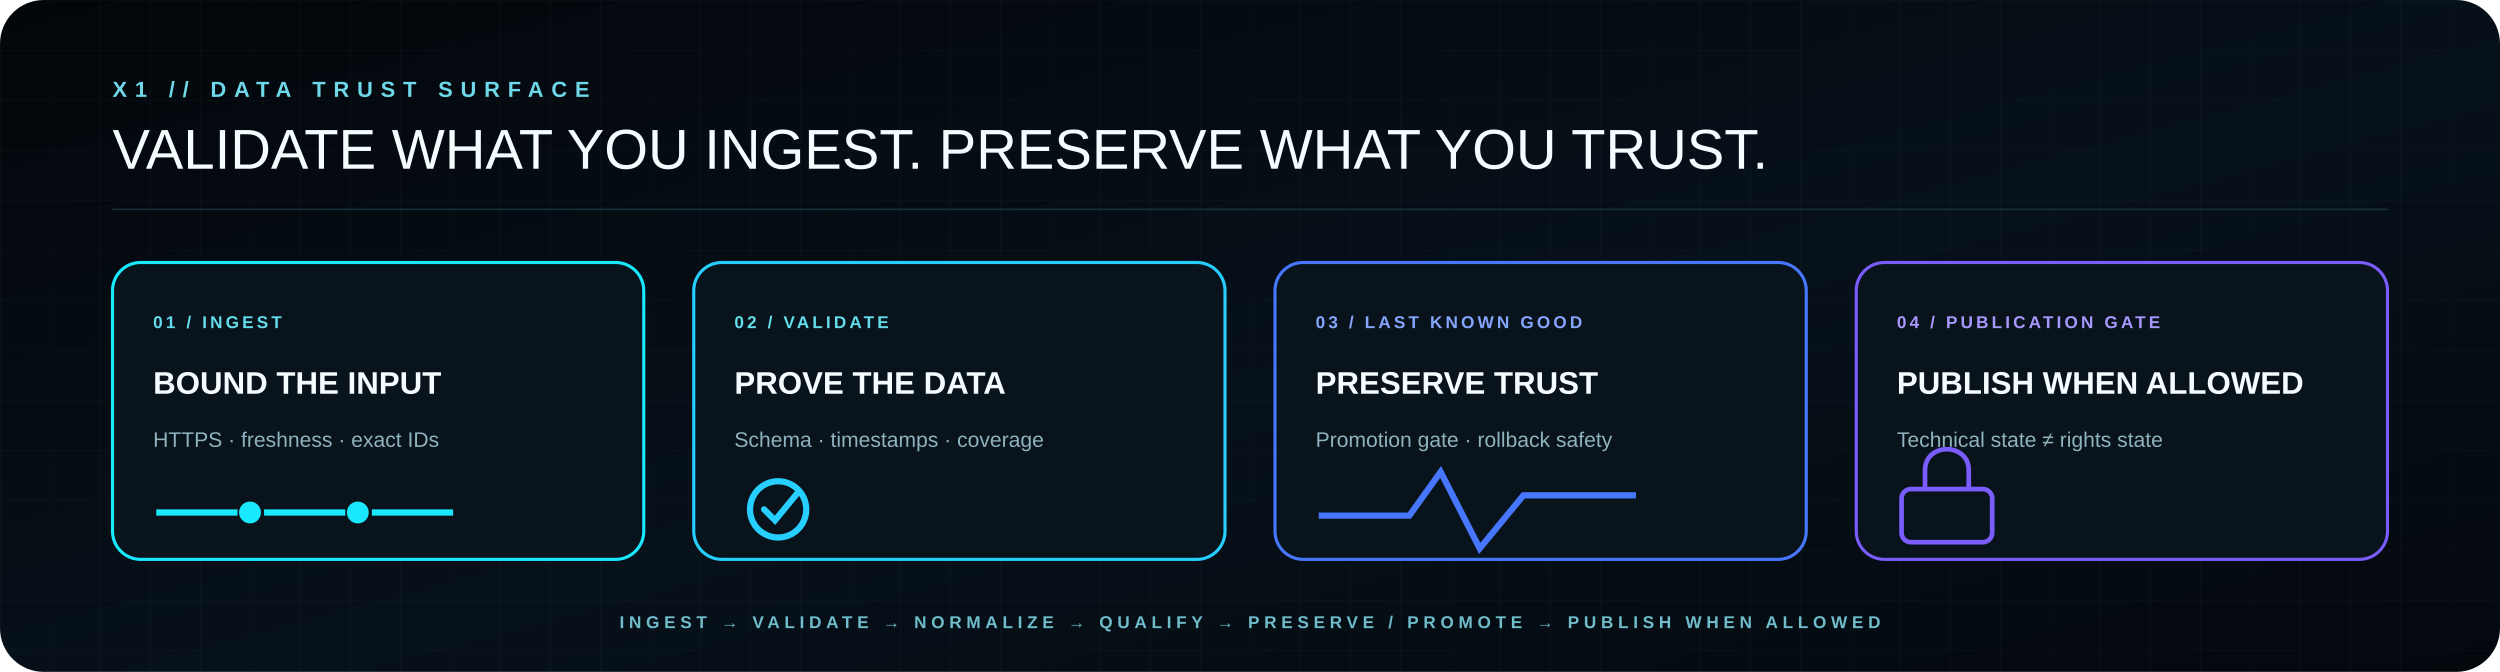
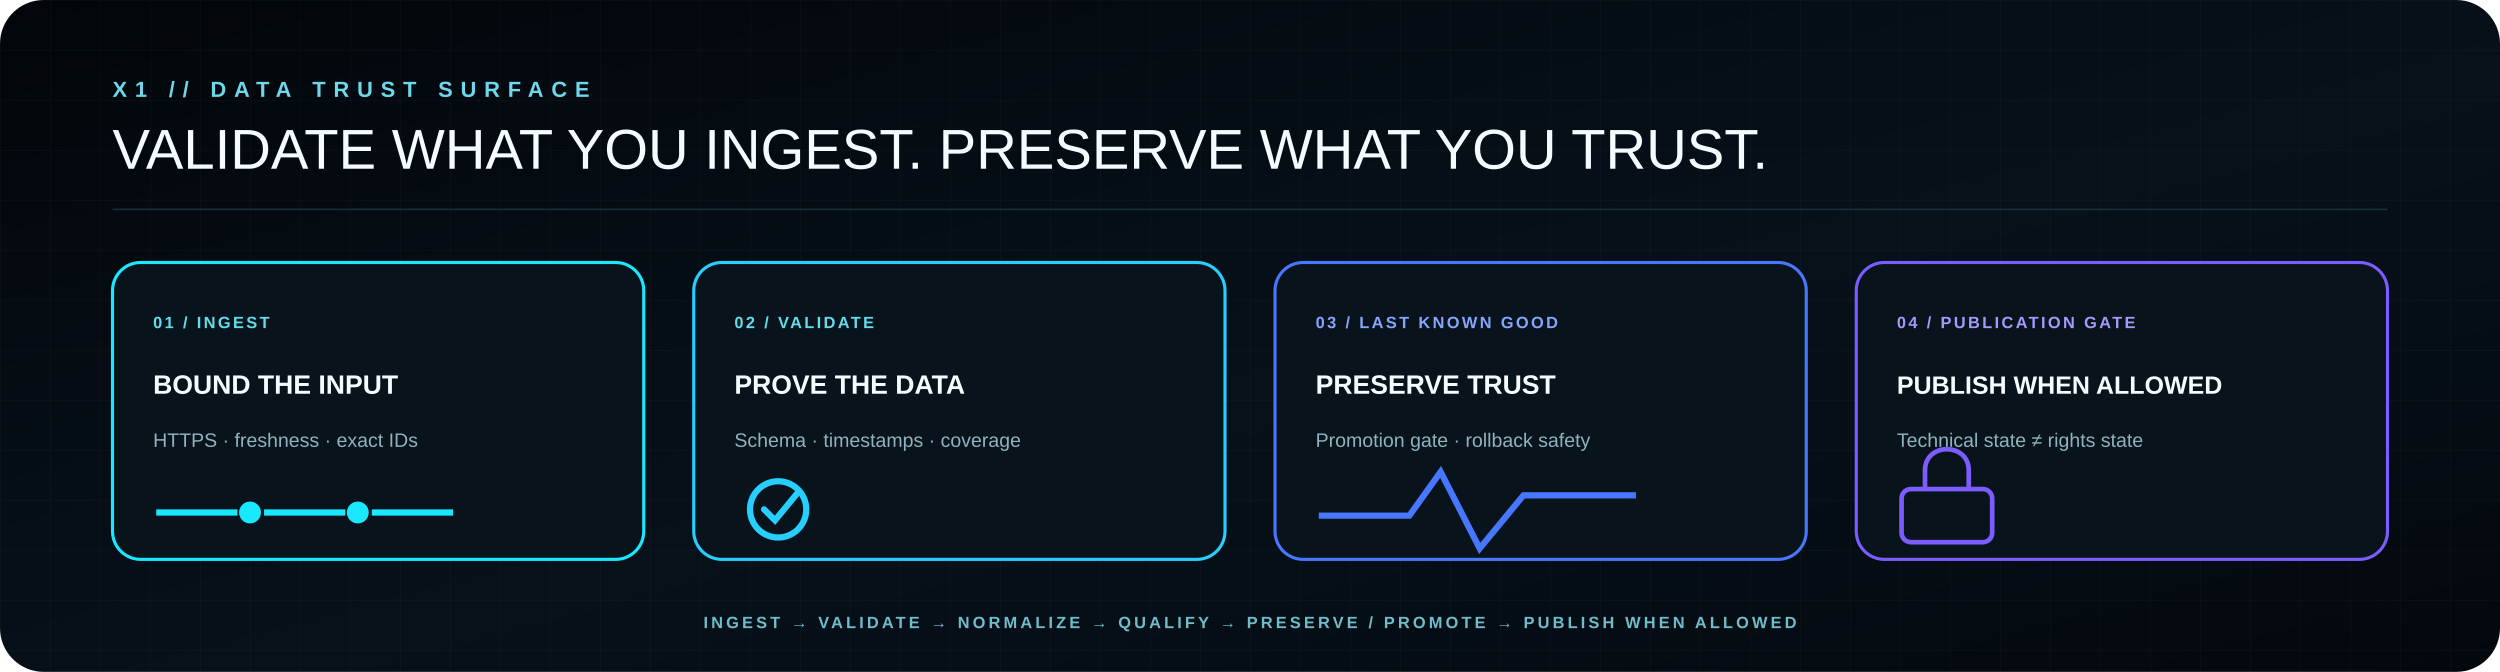
<svg xmlns="http://www.w3.org/2000/svg" width="1600" height="430" viewBox="0 0 1600 430" role="img" aria-label="X1 EPG capability deck">
  <defs>
    <linearGradient id="bg" x1="0" y1="0" x2="1" y2="1">
      <stop stop-color="#02060A" />
      <stop offset=".55" stop-color="#07111A" />
      <stop offset="1" stop-color="#03080D" />
    </linearGradient>
    <pattern id="grid" width="32" height="32" patternUnits="userSpaceOnUse">
      <path d="M32 0H0V32" fill="none" stroke="#8FB3BF" stroke-opacity=".045" />
    </pattern>
  </defs>
-   <style>g[font-family] &gt; g &gt; text:nth-of-type(1){font-size:11px;letter-spacing:2px}g[font-family] &gt; g &gt; text:nth-of-type(2){font-size:20px;letter-spacing:0}g[font-family] &gt; g &gt; text:nth-of-type(n+3){font-size:13.5px;letter-spacing:0}</style>
  <rect width="1600" height="430" rx="28" fill="url(#bg)" />
  <rect width="1600" height="430" rx="28" fill="url(#grid)" />
  <text x="72" y="62" font-family="Arial,Helvetica,sans-serif" font-size="14" font-weight="700" letter-spacing="5" fill="#6ED8EA">X1 // DATA TRUST SURFACE</text>
  <text x="72" y="108" font-family="Arial Black,Arial,sans-serif" font-size="36" fill="#F5FCFF">VALIDATE WHAT YOU INGEST. PRESERVE WHAT YOU TRUST.</text>
  <path d="M72 134H1528" stroke="#17303A" />
  <g font-family="Arial,Helvetica,sans-serif">
    <g transform="translate(72 168)">
      <rect width="340" height="190" rx="18" fill="#08131B" stroke="#19E8FF" stroke-width="2" />
-       <text x="26" y="42" font-size="12" font-weight="700" letter-spacing="3" fill="#63DDEB">01 / INGEST</text>
-       <text x="26" y="84" font-size="25" font-weight="800" fill="#F5FCFF">BOUND THE INPUT</text>
-       <text x="26" y="118" font-size="16" fill="#8FB3BF">HTTPS · freshness · exact IDs</text>
+       <text x="26" y="42" font-size="10.5" font-weight="700" letter-spacing="1.5" fill="#63DDEB">01 / INGEST</text>
+       <text x="26" y="84" font-size="17" font-weight="800" fill="#F5FCFF">BOUND THE INPUT</text>
+       <text x="26" y="118" font-size="12.5" fill="#8FB3BF">HTTPS · freshness · exact IDs</text>
      <path d="M28 160h52M97 160h52M166 160h52" stroke="#19E8FF" stroke-width="4" />
      <circle cx="88" cy="160" r="7" fill="#19E8FF" />
      <circle cx="157" cy="160" r="7" fill="#19E8FF" />
    </g>
    <g transform="translate(444 168)">
      <rect width="340" height="190" rx="18" fill="#08131B" stroke="#26CFFF" stroke-width="2" />
-       <text x="26" y="42" font-size="12" font-weight="700" letter-spacing="3" fill="#63DDEB">02 / VALIDATE</text>
-       <text x="26" y="84" font-size="25" font-weight="800" fill="#F5FCFF">PROVE THE DATA</text>
-       <text x="26" y="118" font-size="16" fill="#8FB3BF">Schema · timestamps · coverage</text>
+       <text x="26" y="42" font-size="10.5" font-weight="700" letter-spacing="1.5" fill="#63DDEB">02 / VALIDATE</text>
+       <text x="26" y="84" font-size="17" font-weight="800" fill="#F5FCFF">PROVE THE DATA</text>
+       <text x="26" y="118" font-size="12.5" fill="#8FB3BF">Schema · timestamps · coverage</text>
      <circle cx="54" cy="158" r="18" fill="none" stroke="#26CFFF" stroke-width="4" />
      <path d="M45 158l7 7 14-17" fill="none" stroke="#26CFFF" stroke-width="4" stroke-linecap="round" />
    </g>
    <g transform="translate(816 168)">
      <rect width="340" height="190" rx="18" fill="#08131B" stroke="#4777FF" stroke-width="2" />
-       <text x="26" y="42" font-size="12" font-weight="700" letter-spacing="3" fill="#86A5FF">03 / LAST KNOWN GOOD</text>
-       <text x="26" y="84" font-size="25" font-weight="800" fill="#F5FCFF">PRESERVE TRUST</text>
-       <text x="26" y="118" font-size="16" fill="#8FB3BF">Promotion gate · rollback safety</text>
+       <text x="26" y="42" font-size="10.5" font-weight="700" letter-spacing="1.5" fill="#86A5FF">03 / LAST KNOWN GOOD</text>
+       <text x="26" y="84" font-size="17" font-weight="800" fill="#F5FCFF">PRESERVE TRUST</text>
+       <text x="26" y="118" font-size="12.5" fill="#8FB3BF">Promotion gate · rollback safety</text>
      <path d="M28 162h58l20-28 25 49 28-34h72" fill="none" stroke="#4777FF" stroke-width="4" />
    </g>
    <g transform="translate(1188 168)">
      <rect width="340" height="190" rx="18" fill="#08131B" stroke="#7B5CFF" stroke-width="2" />
-       <text x="26" y="42" font-size="12" font-weight="700" letter-spacing="3" fill="#A897FF">04 / PUBLICATION GATE</text>
-       <text x="26" y="84" font-size="25" font-weight="800" fill="#F5FCFF">PUBLISH WHEN ALLOWED</text>
-       <text x="26" y="118" font-size="16" fill="#8FB3BF">Technical state ≠ rights state</text>
+       <text x="26" y="42" font-size="10.5" font-weight="700" letter-spacing="1.5" fill="#A897FF">04 / PUBLICATION GATE</text>
+       <text x="26" y="84" font-size="16" font-weight="800" fill="#F5FCFF">PUBLISH WHEN ALLOWED</text>
+       <text x="26" y="118" font-size="12.5" fill="#8FB3BF">Technical state ≠ rights state</text>
      <rect x="29" y="145" width="58" height="34" rx="6" fill="none" stroke="#7B5CFF" stroke-width="3" />
      <path d="M44 145v-12c0-18 28-18 28 0v12" fill="none" stroke="#7B5CFF" stroke-width="3" />
    </g>
  </g>
-   <text x="800" y="402" text-anchor="middle" font-family="Arial,Helvetica,sans-serif" font-size="11" font-weight="700" letter-spacing="3" fill="#6FBDCB">INGEST → VALIDATE → NORMALIZE → QUALIFY → PRESERVE / PROMOTE → PUBLISH WHEN ALLOWED</text>
+   <text x="800" y="402" text-anchor="middle" font-family="Arial,Helvetica,sans-serif" font-size="10.5" font-weight="700" letter-spacing="2" fill="#6FBDCB">INGEST → VALIDATE → NORMALIZE → QUALIFY → PRESERVE / PROMOTE → PUBLISH WHEN ALLOWED</text>
</svg>
